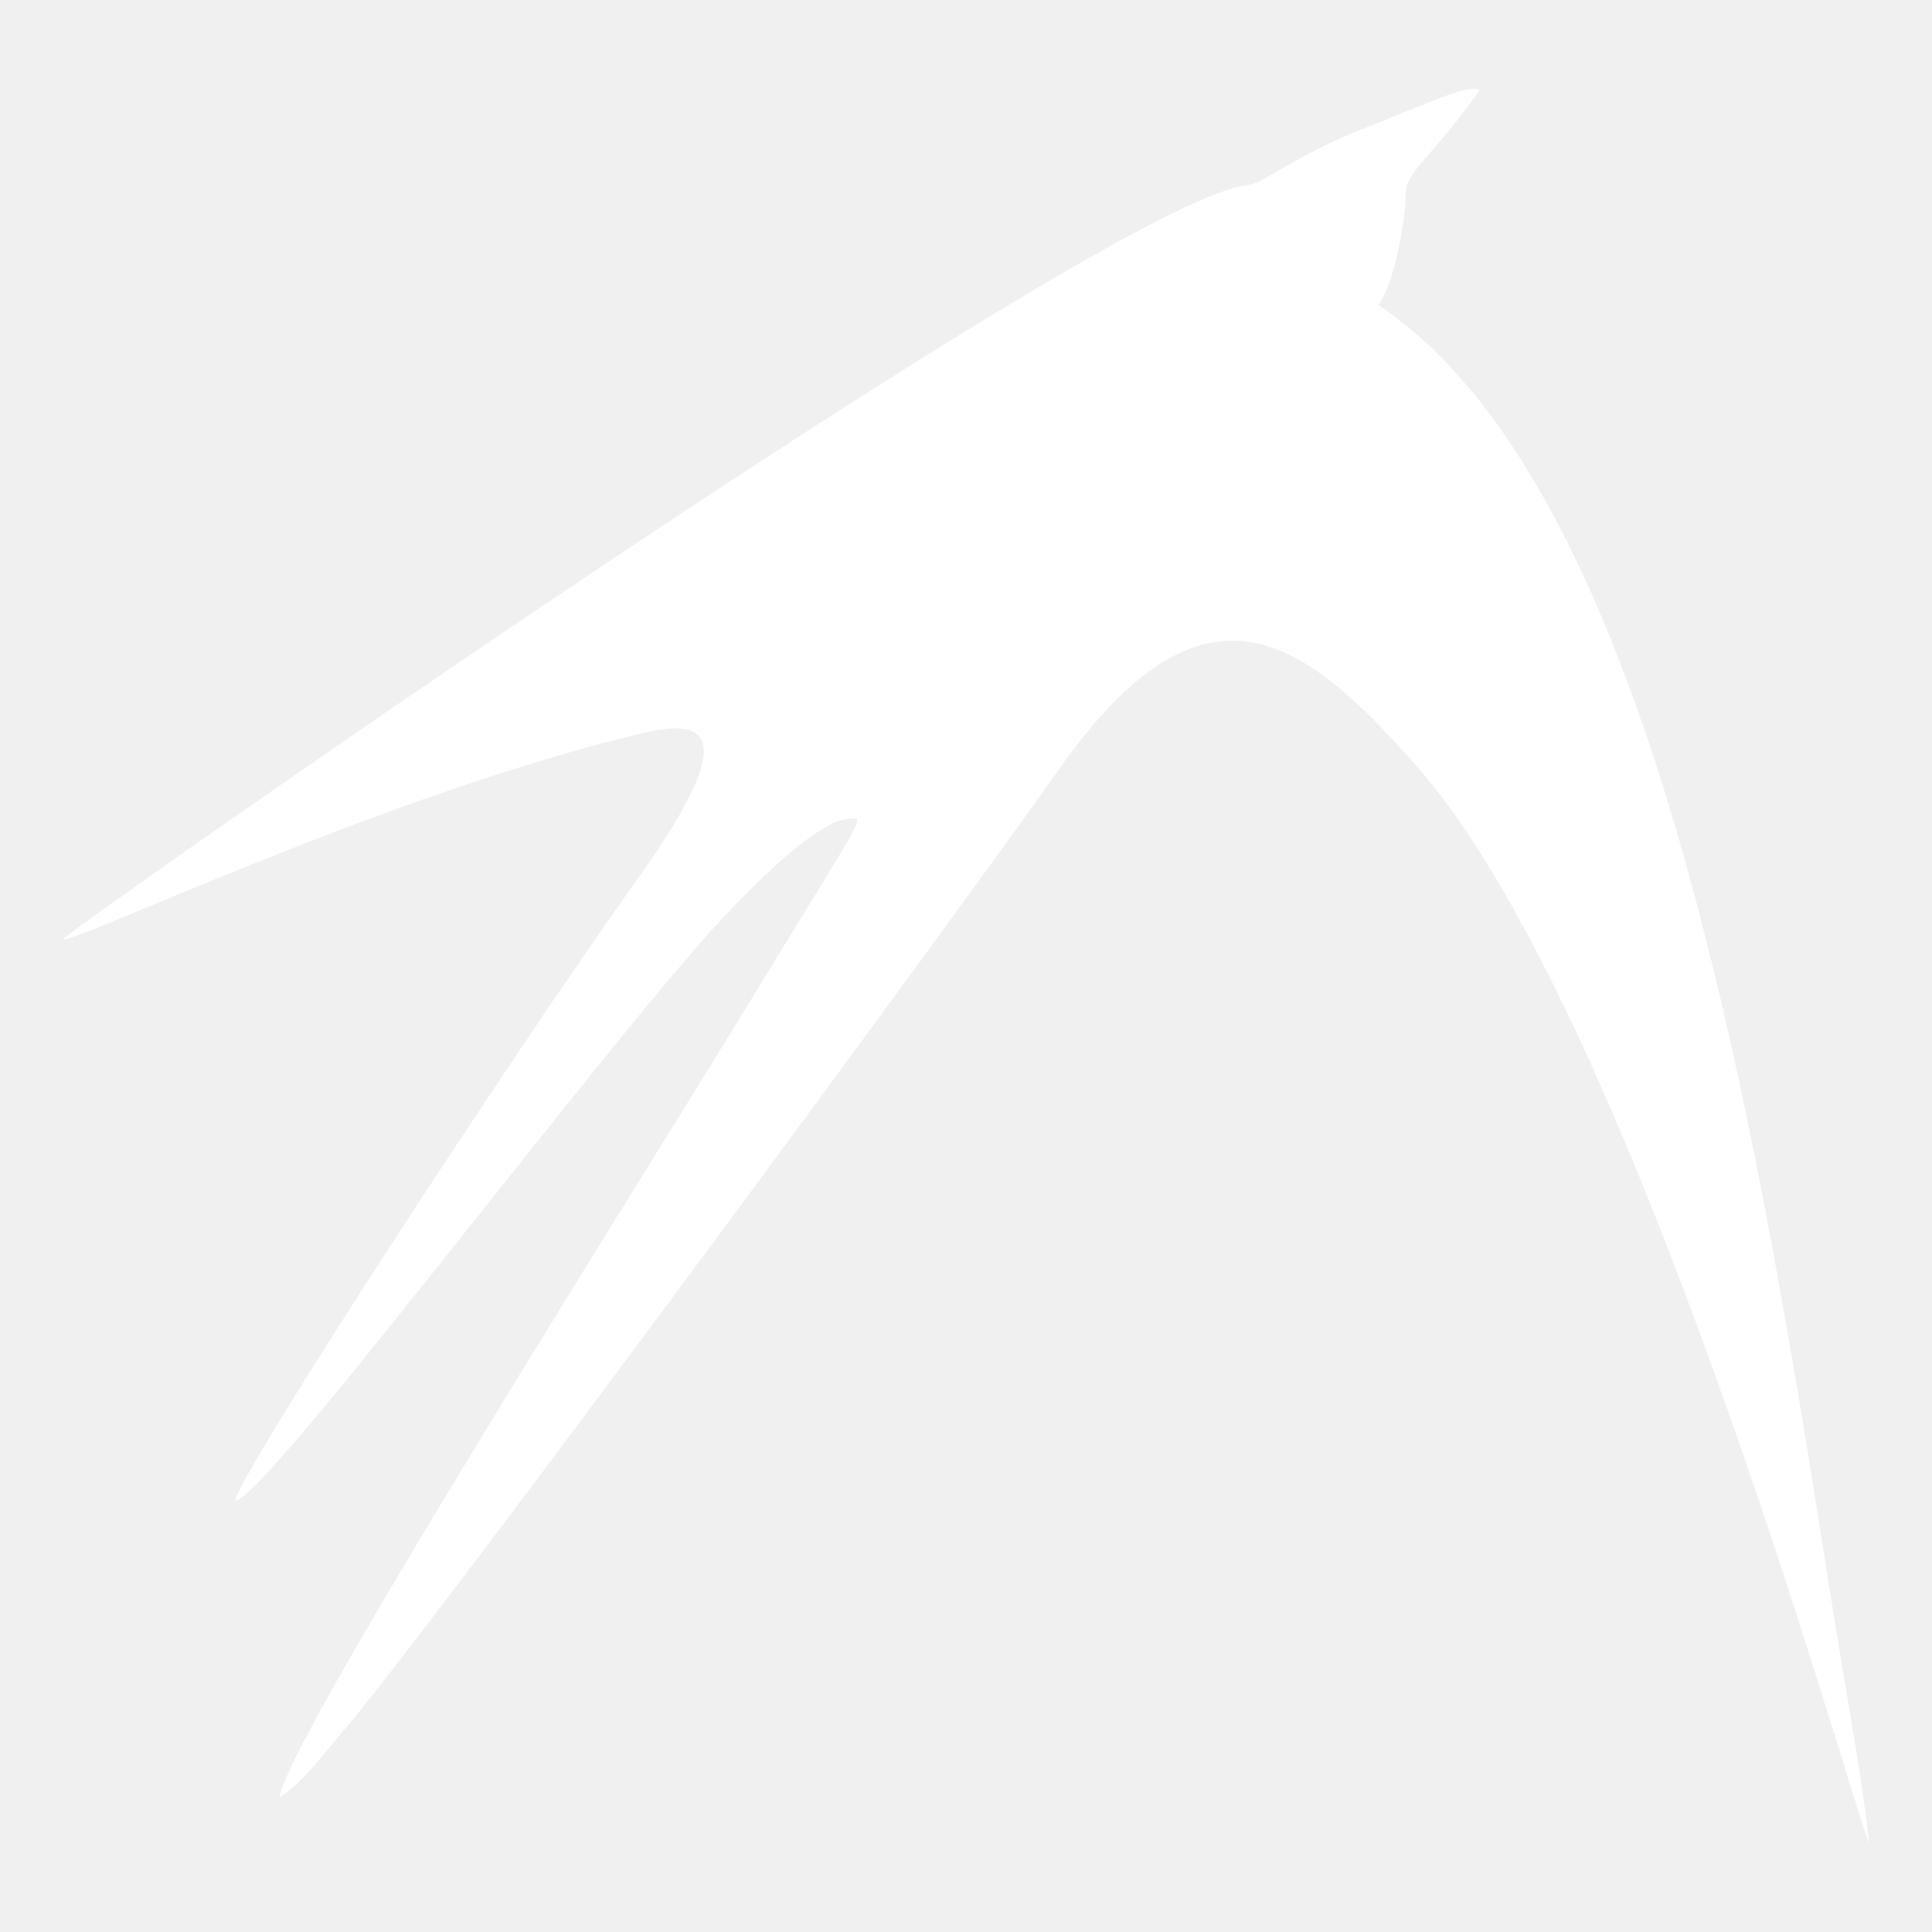
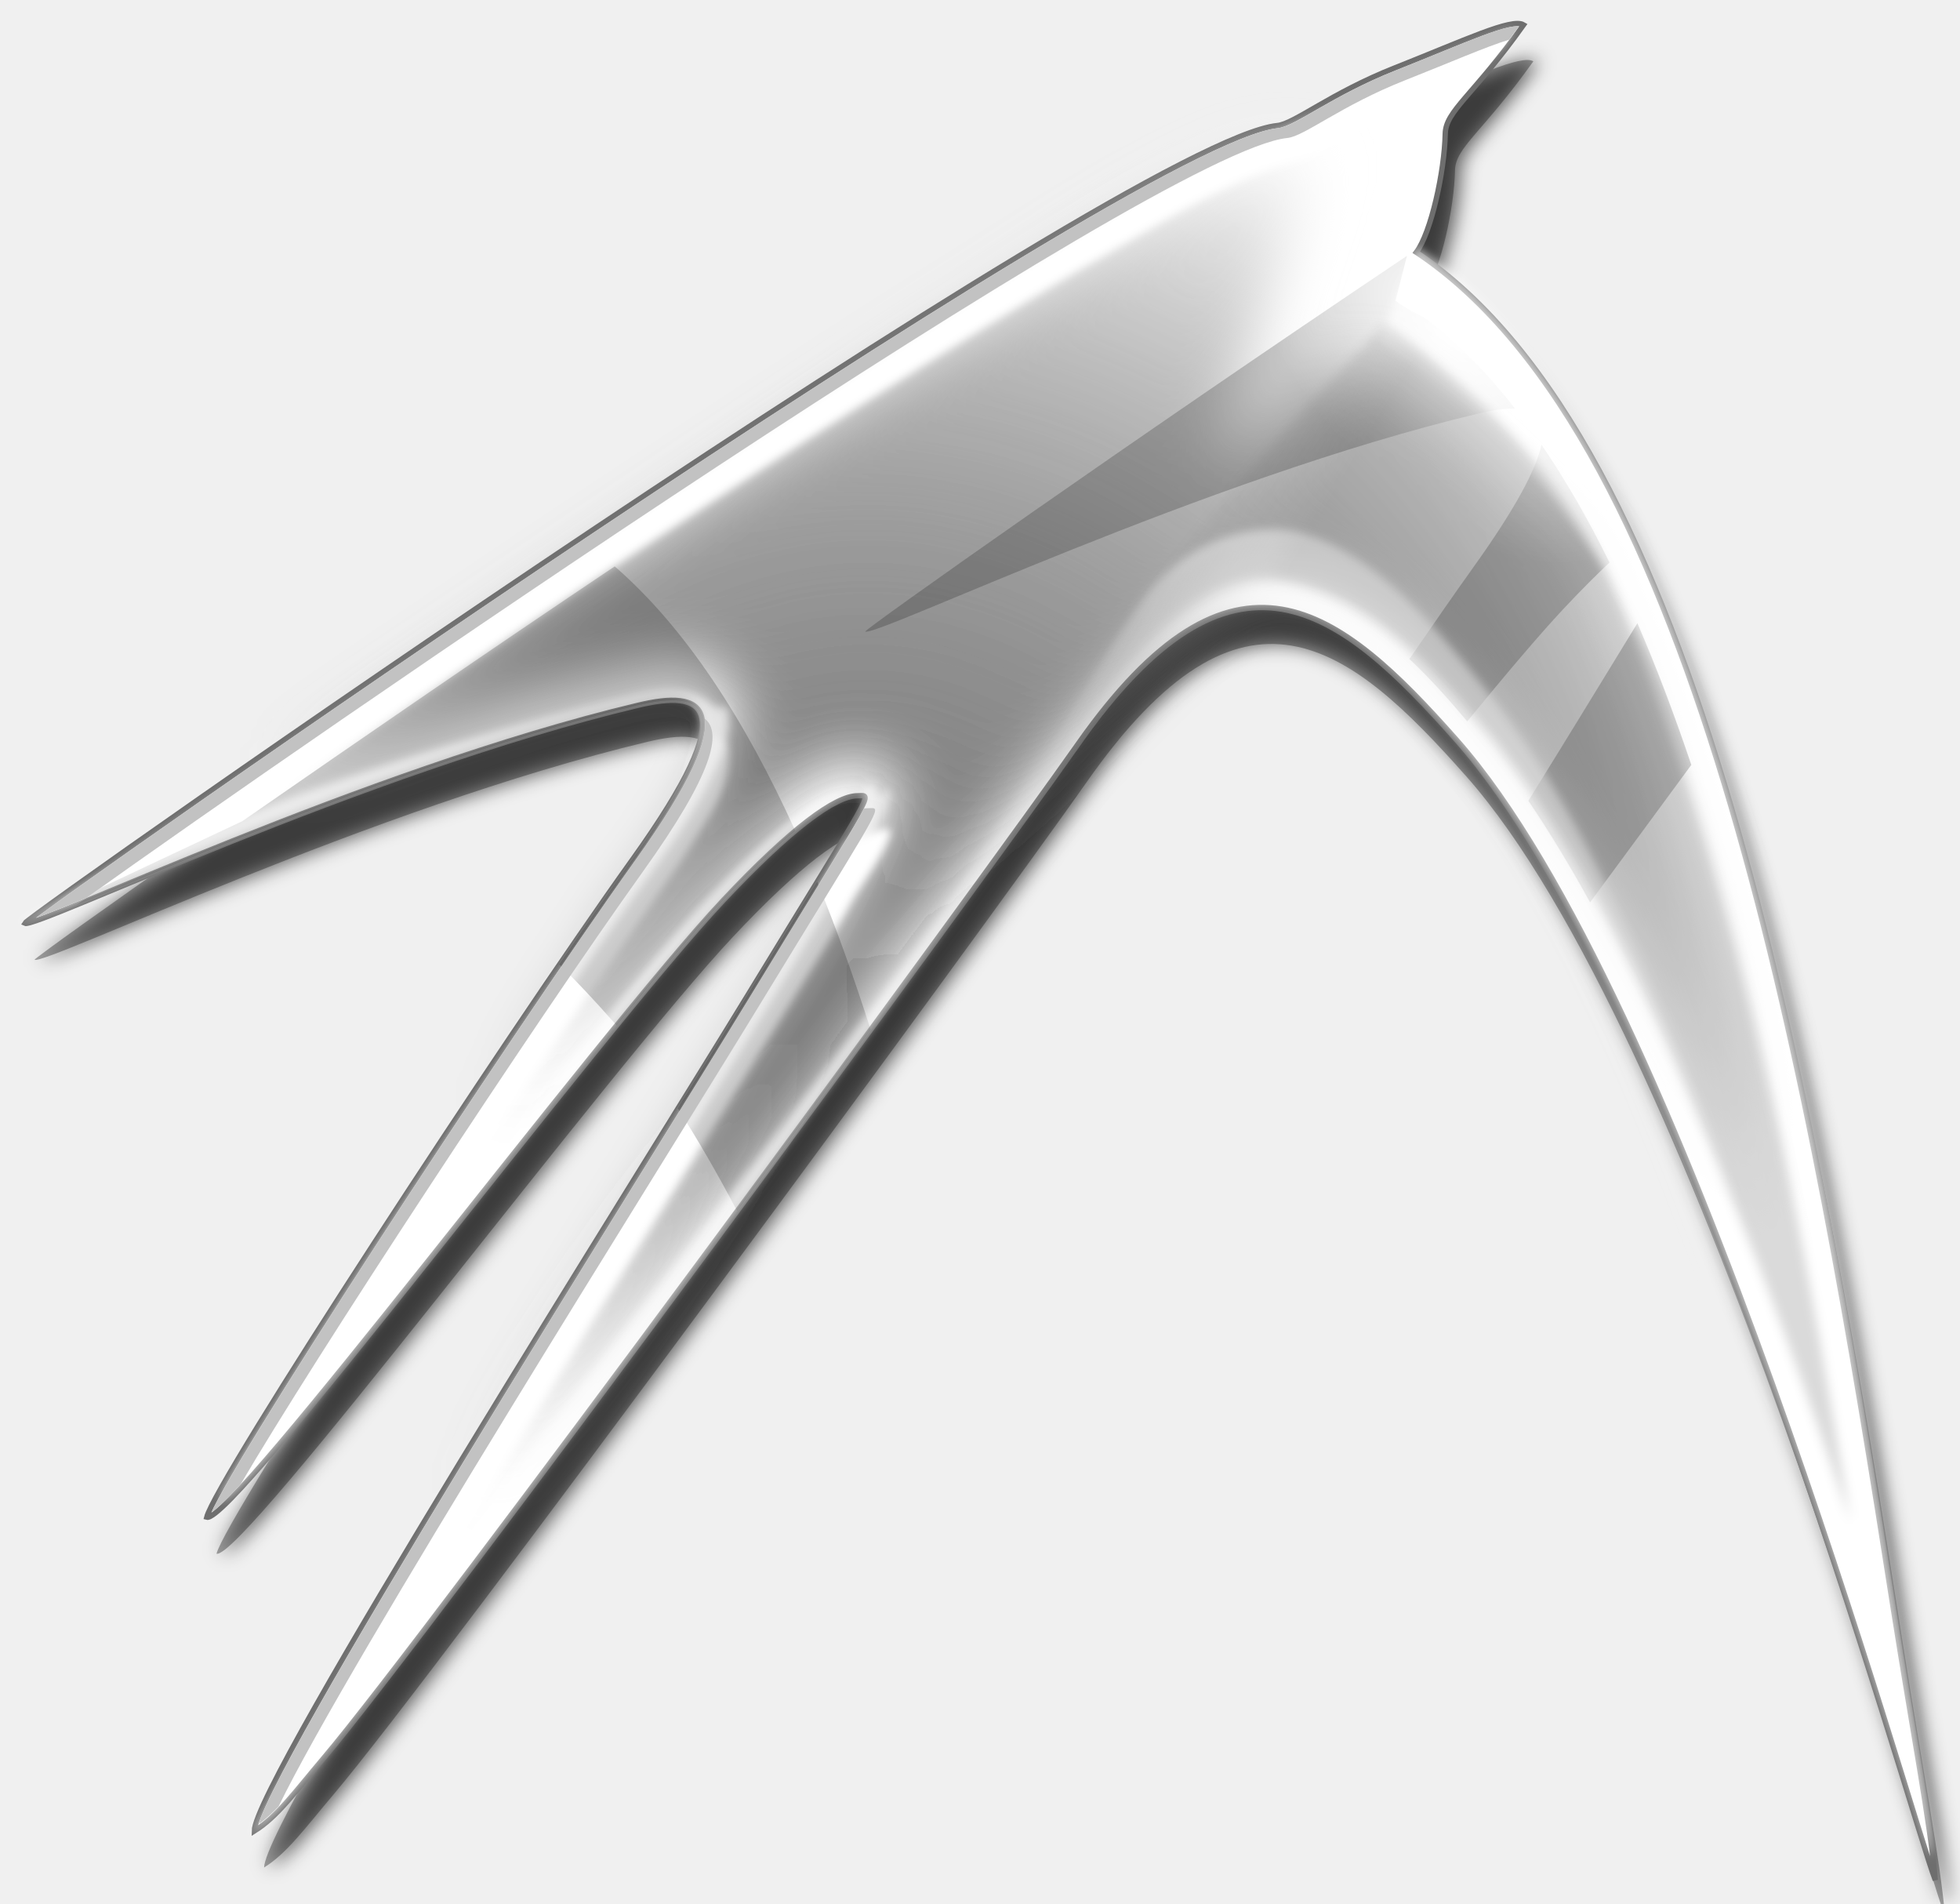
- <svg xmlns="http://www.w3.org/2000/svg" height="100" width="100" version="1.0">
-   <path style="fill:#ffffff;" d="M 73.304,39.63 C 67.575,33.163 62.412,28.985 54.77,39.877 50.222,46.358 22.931,83.486 17.923,89.4 c -1.455,1.718 -2.307,2.912 -3.424,3.604 0.002,-2.351 18.851,-32.201 24.127,-40.852 6.336,-10.391 6.135,-9.784 5.377,-9.781 -1.073,0.004 -3.257,1.587 -6.577,5.128 -6.062,6.466 -24.017,30.529 -25.255,30.158 0.43,-1.748 14.475,-23.286 20.852,-32.196 5.497,-7.68 3.396,-8.266 0.245,-7.516 C 19.844,41.146 3.787,48.887 3.267,48.608 3.461,48.207 57.345,10.316 64.543,9.592 65.381,9.508 67.149,8.013 70.3,6.768 73.72,5.417 76.022,4.318 76.592,4.665 74.096,8.164 72.781,8.868 72.759,9.997 72.723,11.845 72.065,14.835 71.345,15.79 85.269,25.066 90.701,56.694 94.679,82.133 95.629,88.171 96.508,92.705 96.733,95.399 95.557,92.375 84.424,52.184 73.304,39.63 Z" />
+ <svg xmlns="http://www.w3.org/2000/svg" xmlns:xlink="http://www.w3.org/1999/xlink" version="1.0" width="551" height="535" id="svg2">
+   <defs id="defs4">
+     <linearGradient id="linearGradient4835">
+       <stop id="stop4837" style="stop-color:#ffffff;stop-opacity:0" offset="0" />
+       <stop id="stop4839" style="stop-color:#ffffff;stop-opacity:0.635" offset="1" />
+     </linearGradient>
+     <linearGradient id="linearGradient4793">
+       <stop id="stop4795" style="stop-color:#000000;stop-opacity:0" offset="0" />
+       <stop id="stop4797" style="stop-color:#000000;stop-opacity:0.2" offset="1" />
+     </linearGradient>
+     <linearGradient id="linearGradient4777">
+       <stop id="stop4779" style="stop-color:#000000;stop-opacity:0.145" offset="0" />
+       <stop id="stop4781" style="stop-color:#000000;stop-opacity:0" offset="1" />
+     </linearGradient>
+     <filter id="filter3326">
+       <feGaussianBlur stdDeviation="2.647" id="feGaussianBlur3328" />
+     </filter>
+     <linearGradient id="linearGradient3486">
+       <stop id="stop3488" style="stop-color:#000000;stop-opacity:0.502" offset="0" />
+       <stop id="stop3490" style="stop-color:#ffffff;stop-opacity:1" offset="1" />
+     </linearGradient>
+     <filter id="filter4517">
+       <feGaussianBlur stdDeviation="1.315" id="feGaussianBlur4519" />
+     </filter>
+     <filter id="filter4638">
+       <feGaussianBlur id="feGaussianBlur4640" stdDeviation="1.14" />
+     </filter>
+     <radialGradient cx="244.977" cy="276.315" r="217.688" fx="244.977" fy="276.315" id="radialGradient4712" xlink:href="#linearGradient3486" gradientUnits="userSpaceOnUse" gradientTransform="matrix(1.197615,0,0,1.233796,-49.38604,-65.70691)" />
+     <filter id="filter4773">
+       <feGaussianBlur id="feGaussianBlur4775" stdDeviation="1.55" />
+     </filter>
+     <linearGradient x1="352.895" y1="175.324" x2="324.35" y2="158.354" id="linearGradient4783" xlink:href="#linearGradient4777" gradientUnits="userSpaceOnUse" />
+     <radialGradient cx="390.528" cy="105.771" r="118.781" fx="390.528" fy="105.771" id="radialGradient4832" xlink:href="#linearGradient4793" gradientUnits="userSpaceOnUse" gradientTransform="matrix(-0.2772848,0.2362336,-0.420973,-0.4941271,560.7761,53.57883)" />
+     <radialGradient cx="235.584" cy="137.568" r="268.902" fx="235.584" fy="137.568" id="radialGradient4841" xlink:href="#linearGradient4835" gradientUnits="userSpaceOnUse" gradientTransform="matrix(0.238287,-0.271638,8.4789835e-2,7.4379539e-2,222.3508,262.4926)" />
+     <filter id="filter4871">
+       <feGaussianBlur id="feGaussianBlur4873" stdDeviation="8.124" />
+     </filter>
+   </defs>
+   <path d="M 412.169,218.159 C 379.246,180.992 349.578,156.987 305.659,219.577 C 279.526,256.821 122.697,470.178 93.92,504.162 C 85.561,514.034 80.664,520.895 74.246,524.871 C 74.256,511.363 182.577,339.824 212.891,290.113 C 249.303,230.4 248.147,233.887 243.79,233.903 C 237.621,233.925 225.074,243.025 205.996,263.372 C 171.158,300.527 67.98,438.81 60.867,436.677 C 63.338,426.632 144.05,302.863 180.697,251.663 C 212.288,207.526 200.213,204.162 182.105,208.471 C 104.955,226.871 12.682,271.355 9.698,269.751 C 10.814,267.447 320.46,49.705 361.824,45.543 C 366.64,45.058 376.8,36.47 394.905,29.317 C 414.56,21.551 427.788,15.235 431.06,17.232 C 416.717,37.338 409.165,41.385 409.037,47.871 C 408.828,58.491 405.048,75.672 400.909,81.158 C 480.925,134.463 512.144,316.215 535.003,462.402 C 540.458,497.101 545.513,523.158 546.803,538.641 C 540.049,521.263 476.071,290.3 412.169,218.159 z" id="path3317" style="fill-opacity:0.333" />
+   <path d="M 413.669,218.159 C 380.746,180.992 351.078,156.987 307.159,219.577 C 281.026,256.821 124.197,470.178 95.42,504.162 C 87.061,514.034 82.164,520.895 75.746,524.871 C 75.756,511.363 184.077,339.824 214.391,290.113 C 250.804,230.4 249.647,233.887 245.29,233.903 C 239.121,233.925 226.574,243.025 207.496,263.372 C 172.658,300.527 69.48,438.81 62.367,436.677 C 64.838,426.632 145.55,302.863 182.197,251.663 C 213.788,207.526 201.713,204.162 183.605,208.471 C 106.455,226.871 14.182,271.356 11.198,269.751 C 12.314,267.447 321.96,49.705 363.324,45.543 C 368.14,45.058 378.3,36.47 396.405,29.317 C 416.06,21.551 429.288,15.235 432.56,17.232 C 418.217,37.338 410.665,41.385 410.537,47.871 C 410.328,58.491 406.548,75.672 402.409,81.158 C 482.425,134.463 513.644,316.215 536.503,462.402 C 541.958,497.101 547.013,523.158 548.303,538.641 C 541.549,521.263 477.571,290.3 413.669,218.159 z" id="path3293" style="fill-opacity:0.627;filter:url(#filter3326)" />
+   <path d="M 409.418,207.909 C 376.496,170.742 346.828,146.737 302.909,209.327 C 276.776,246.571 119.947,459.928 91.17,493.912 C 82.811,503.784 77.914,510.645 71.496,514.621 C 71.506,501.113 179.826,329.574 210.14,279.863 C 246.553,220.15 245.397,223.637 241.04,223.653 C 234.871,223.675 222.324,232.775 203.246,253.122 C 168.408,290.277 65.23,428.56 58.117,426.427 C 60.588,416.382 141.3,292.613 177.947,241.413 C 209.538,197.276 197.462,193.912 179.355,198.221 C 102.204,216.621 9.932,261.105 6.948,259.501 C 8.064,257.197 317.709,39.455 359.074,35.293 C 363.889,34.808 374.05,26.22 392.155,19.066 C 411.81,11.301 425.038,4.985 428.31,6.982 C 413.967,27.088 406.414,31.135 406.287,37.621 C 406.078,48.241 402.298,65.422 398.159,70.908 C 478.175,124.213 509.393,305.965 532.252,452.152 C 537.708,486.851 542.763,512.908 544.052,528.391 C 537.299,511.013 473.321,280.05 409.418,207.909 z" id="path3287" style="fill:#ffffff;stroke:#6e6e6e;stroke-width:1.5" />
+   <path d="M 369.682,43.724 C 361.058,44.569 355.803,44.842 349.941,47.209 C 321.034,58.882 295.074,77.34 268.258,93.538 C 204.474,133.648 142.002,175.774 80.112,218.755 C 116.09,204.76 152.66,191.319 190.799,184.911 C 202.393,185.019 211.901,198.435 206.643,209.224 C 199.692,233.006 181.099,250.459 168.563,271.137 C 158.921,284.951 149.454,298.904 140.08,312.911 C 164.937,281.858 189.517,250.163 219.163,223.618 C 226.349,217.954 234.991,211.197 244.643,212.724 C 252.102,214.662 255.633,224.468 250.674,230.505 C 240.484,249.848 227.932,268.027 216.909,286.932 C 189.368,331.56 161.599,375.91 134.487,420.755 C 192.803,344.087 215.507,319.787 271.907,241.704 C 284.975,225.223 338.969,157.35 361.112,160.068 C 385.975,163.511 403.738,183.744 418.746,201.996 C 458.384,251.046 479.45,311.463 502.205,369.536 C 506.771,381.873 511.157,394.271 515.487,406.693 C 501.087,319.668 480.137,235.973 443.814,155.1 C 419.508,130.259 411.77,120.363 383.97,103.058 C 380.344,99.578 341.437,130.649 341.437,130.649 L 369.682,43.724 z" id="path3431" style="fill:url(#radialGradient4712);filter:url(#filter4871)" />
+   <path d="M 395.531,71.906 C 316.14,125.131 243.757,176.389 243.219,177.5 C 246.203,179.105 338.474,134.619 415.625,116.219 C 419.451,115.308 423.005,114.757 425.938,114.844 C 418.048,104.779 409.579,96.144 400.438,89.25 C 397.465,87.87 394.729,86.325 392.312,84.531 L 395.531,71.906 z M 433.344,125 C 431.87,131.815 426.197,142.671 414.219,159.406 C 409.047,166.632 402.821,175.598 396.219,185.219 C 402.014,190.635 407.339,196.638 412.469,202.75 C 423.224,189.625 432.755,178.352 439.531,171.125 C 444.246,166.097 448.562,161.771 452.469,158.094 C 446.535,146.053 440.176,134.976 433.344,125 z M 460.312,175.156 C 456.284,181.725 452.493,187.893 446.406,197.875 C 442.293,204.62 436.268,214.385 429.656,225.062 C 435.901,234.302 441.639,243.855 447,253.625 C 456.812,240.331 466.301,227.455 475.469,214.969 C 470.771,201.019 465.731,187.689 460.312,175.156 z" id="path4752" style="fill:url(#radialGradient4832)" />
+   <path d="M 358.34,37.66 C 311.534,49.209 15.125,255.25 15.125,255.25 C 15.125,255.25 68.094,230.812 68.094,230.812 C 145.101,177.47 222.528,124.311 302.938,76.062 C 323.77,64.539 343.712,50.43 366.938,44.562 C 381.019,38.32 394.16,29.408 409,24.75 C 409,24.75 416.302,18.048 422.031,12.781 C 423.107,11.383 424.21,9.929 425.375,8.344 C 402.915,16.118 363.044,36.5 358.34,37.66 z M 198.875,205.844 C 202.859,217.828 145.7,282.889 63.781,418.438 C 63.169,419.52 62.754,420.296 62.312,421.125 C 69.54,412.016 116.938,352.281 116.938,352.281 C 141.139,314.653 166.582,277.94 191.938,241.094 C 197.244,232.012 205.097,222.923 204.75,211.906 C 205.327,207.839 201.197,207.744 198.875,205.844 z M 248.062,232.938 C 244.655,233.792 241.468,235.455 238.219,236.812 C 182.944,328.318 125.222,416.395 75.031,509.906 C 80.978,502.036 114,458.344 114,458.344 C 153.854,390.275 196.696,323.818 237.812,256.375 C 241.572,248.594 247.895,242.074 250.438,233.781 C 249.852,233.061 249.007,232.856 248.062,232.938 z" id="path3279" style="fill:#ffffff;filter:url(#filter4638)" />
+   <path d="M 172.812,159.188 C 137.666,182.743 102.834,206.748 68.094,230.812 C 68.094,230.812 46.442,241.006 28.341,249.501 L 21.56,254.282 C 50.682,242.397 119.278,212.544 179.344,198.219 C 197.451,193.91 209.529,197.27 177.938,241.406 C 172.04,249.646 164.92,259.872 157.25,271.094 C 162.366,276.025 167.478,281.587 172.688,287.469 C 172.903,287.712 173.128,287.971 173.344,288.219 C 185.305,273.554 195.833,260.97 203.219,253.094 C 211.118,244.669 217.892,238.222 223.562,233.5 C 209.422,202.305 192.769,176.524 172.812,159.188 z M 229.75,247.812 C 224.891,255.738 218.709,265.767 210.125,279.844 C 205.397,287.597 198.378,298.945 190.562,311.562 C 196.163,320.269 201.74,329.96 207.219,340.344 C 220.326,322.604 232.808,305.654 244.75,289.375 C 240.106,274.851 235.124,260.941 229.75,247.812 z" id="path3522" style="fill-opacity:0.2" />
+   <path d="M 56.75,231.341 C 58.955,230.438 60.142,232.394 62.437,231.466 C 96.39,217.732 139.208,204.926 178.594,195.591 C 183.596,194.405 188.326,193.661 193.187,194.622 C 195.618,195.102 198.21,196.133 200.344,198.153 C 202.477,200.173 204.325,197.08 204.719,199.934 C 205.506,205.643 203.66,211.203 200.125,218.403 C 196.59,225.603 191.038,234.407 182.875,245.559 C 164.393,270.808 134.77,315.024 109.562,354.028 C 107.047,357.92 105.476,360.574 103.062,364.341 C 106.518,360.021 109.264,361.994 112.844,357.497 C 144.038,318.314 178.501,274.383 196.531,255.153 C 206.204,244.837 214.533,236.803 221.5,231.153 C 228.467,225.504 233.212,221.523 240.469,221.497 C 240.64,221.496 241.049,221.362 242.625,221.528 C 243.413,221.611 246.23,218.921 246.25,220.809 C 246.319,227.361 249.636,220.084 249.937,221.747 C 250.54,225.073 249.63,226.171 249.062,227.497 C 248.495,228.823 247.758,230.171 246.75,231.966 C 242.718,239.143 233.912,253.224 215.719,283.059 C 200.497,308.022 165.647,363.707 134.562,414.872 C 124.534,431.378 115.341,446.71 106.906,461.059 C 205.379,335.609 257.562,269.439 279.099,235.011 C 291.146,215.753 305.719,191.064 321.079,168.988 C 334.283,150.01 354.971,146.678 365.845,149.815 C 387.593,156.089 403.903,176.959 417.876,194.096 C 452.447,236.496 485.961,321.832 523.875,439.309 C 513.315,372.947 500.459,295.955 480.719,228.653 C 460.299,159.034 425.685,120.847 387.806,95.667 C 387.806,95.667 398.156,69.434 398.156,69.434 C 479.403,123.442 510.408,309.499 531.937,445.247 C 540.972,502.21 543.985,515.336 542.812,522.028 C 493.727,365.067 452.041,257.892 411.19,209.463 C 385.213,178.667 350.175,137.698 301.531,210.653 C 276.568,248.092 118.683,460.606 89.906,494.591 C 81.547,504.462 76.512,511.926 70.094,515.903 C 77.137,505.911 179.084,336.147 209.398,286.436 C 245.811,226.723 245.326,222.481 240.969,222.497 C 234.8,222.519 221.203,233.587 202.125,253.934 C 167.287,291.089 69.052,423.73 61.939,421.597 C 66.871,412.255 139.165,299.843 176.515,246.006 C 207.454,201.41 198.83,192.11 180.719,196.403 C 103.268,214.761 8.234,261.102 5.25,259.497 M 236.187,221.778 C 236.22,221.801 236.235,221.886 236.187,221.997 C 236.174,222.029 236.08,222.177 236.062,222.216 C 236.071,222.169 236.052,221.969 236.062,221.934 C 236.105,221.793 236.155,221.755 236.187,221.778 z" id="path3461" style="fill:url(#radialGradient4841);filter:url(#filter4517)" />
+   <path d="M 248.243,283.845 C 283.054,238.452 247.512,280.619 312.076,193.932 C 324.78,178.157 340.122,159.726 361.562,163.375 C 386.751,168.314 403.702,189.563 419.687,207.937 C 454.211,251.977 473.98,305.311 494.896,356.87 C 503.853,380.33 512.277,403.945 520.219,427.75 C 505.07,335.234 489,246.446 451.318,160.001 C 437.426,132.846 418.851,113.408 389.5,91.19 C 389.5,91.19 289,189.465 248.243,283.845 z" id="path4714" style="fill:url(#linearGradient4783);filter:url(#filter4773)" />
+   <path d="M 426.625,7.375 C 425.998,7.371 425.157,7.447 424.188,7.656 C 422.248,8.074 419.696,8.918 416.625,10.062 C 410.483,12.351 402.276,15.863 392.438,19.75 C 383.436,23.307 376.398,27.246 371,30.344 C 365.602,33.441 361.951,35.75 359.156,36.031 C 354.263,36.524 344.87,40.344 332.469,46.688 C 320.067,53.031 304.579,61.894 287.156,72.406 C 252.31,93.43 209.699,121.101 168.344,148.719 C 126.988,176.337 86.891,203.888 57.062,224.688 C 42.148,235.087 29.776,243.82 21.125,250 C 16.799,253.09 13.397,255.532 11.062,257.25 C 10.663,257.544 10.492,257.687 10.156,257.938 C 10.709,257.748 11.092,257.631 11.781,257.375 C 14.722,256.283 18.865,254.615 24,252.5 C 24.08,252.467 24.201,252.408 24.281,252.375 C 84.731,209.186 325.698,42.425 361.906,38.781 C 366.722,38.297 376.895,29.716 395,22.562 C 407.87,17.478 417.887,13.07 424.25,11.156 C 425.139,9.972 426.051,8.752 427,7.438 C 426.849,7.422 426.808,7.376 426.625,7.375 z M 198.094,201.969 C 198.634,205.15 197.629,209.544 194.719,215.75 C 191.659,222.273 186.476,230.788 178.562,241.844 C 160.254,267.423 130.907,311.159 105.844,349.75 C 93.312,369.045 81.856,387.068 73.375,400.875 C 69.134,407.779 65.632,413.63 63.125,418.062 C 61.871,420.279 60.852,422.141 60.125,423.594 C 59.776,424.292 59.715,424.531 59.5,425.031 C 59.696,424.896 59.832,424.837 60.062,424.656 C 61.17,423.789 62.665,422.406 64.438,420.594 C 65.42,419.59 66.499,418.416 67.656,417.156 C 87.975,382.366 149.922,288.021 180.781,244.906 C 200.401,217.496 203.145,205.855 198.094,201.969 z M 245.281,227.125 C 244.904,227.105 244.42,227.154 243.875,227.156 C 243.573,227.157 243.218,227.202 242.875,227.25 C 242.524,227.947 242.092,228.725 241.531,229.719 C 237.788,236.353 228.986,250.396 210.781,280.25 C 195.617,305.117 160.961,360.438 130.094,411.219 C 114.66,436.609 100.185,460.849 89.562,479.594 C 84.251,488.966 79.886,496.973 76.875,503.031 C 75.369,506.06 74.195,508.615 73.406,510.594 C 73.003,511.606 73.007,511.96 72.812,512.656 C 74.677,511.286 76.469,509.636 78.312,507.719 C 98.005,467.117 186.099,327.438 212.969,283.375 C 244.83,231.126 247.924,227.263 245.281,227.125 z" id="path3523" style="fill:#c2c2c2" />
</svg>
